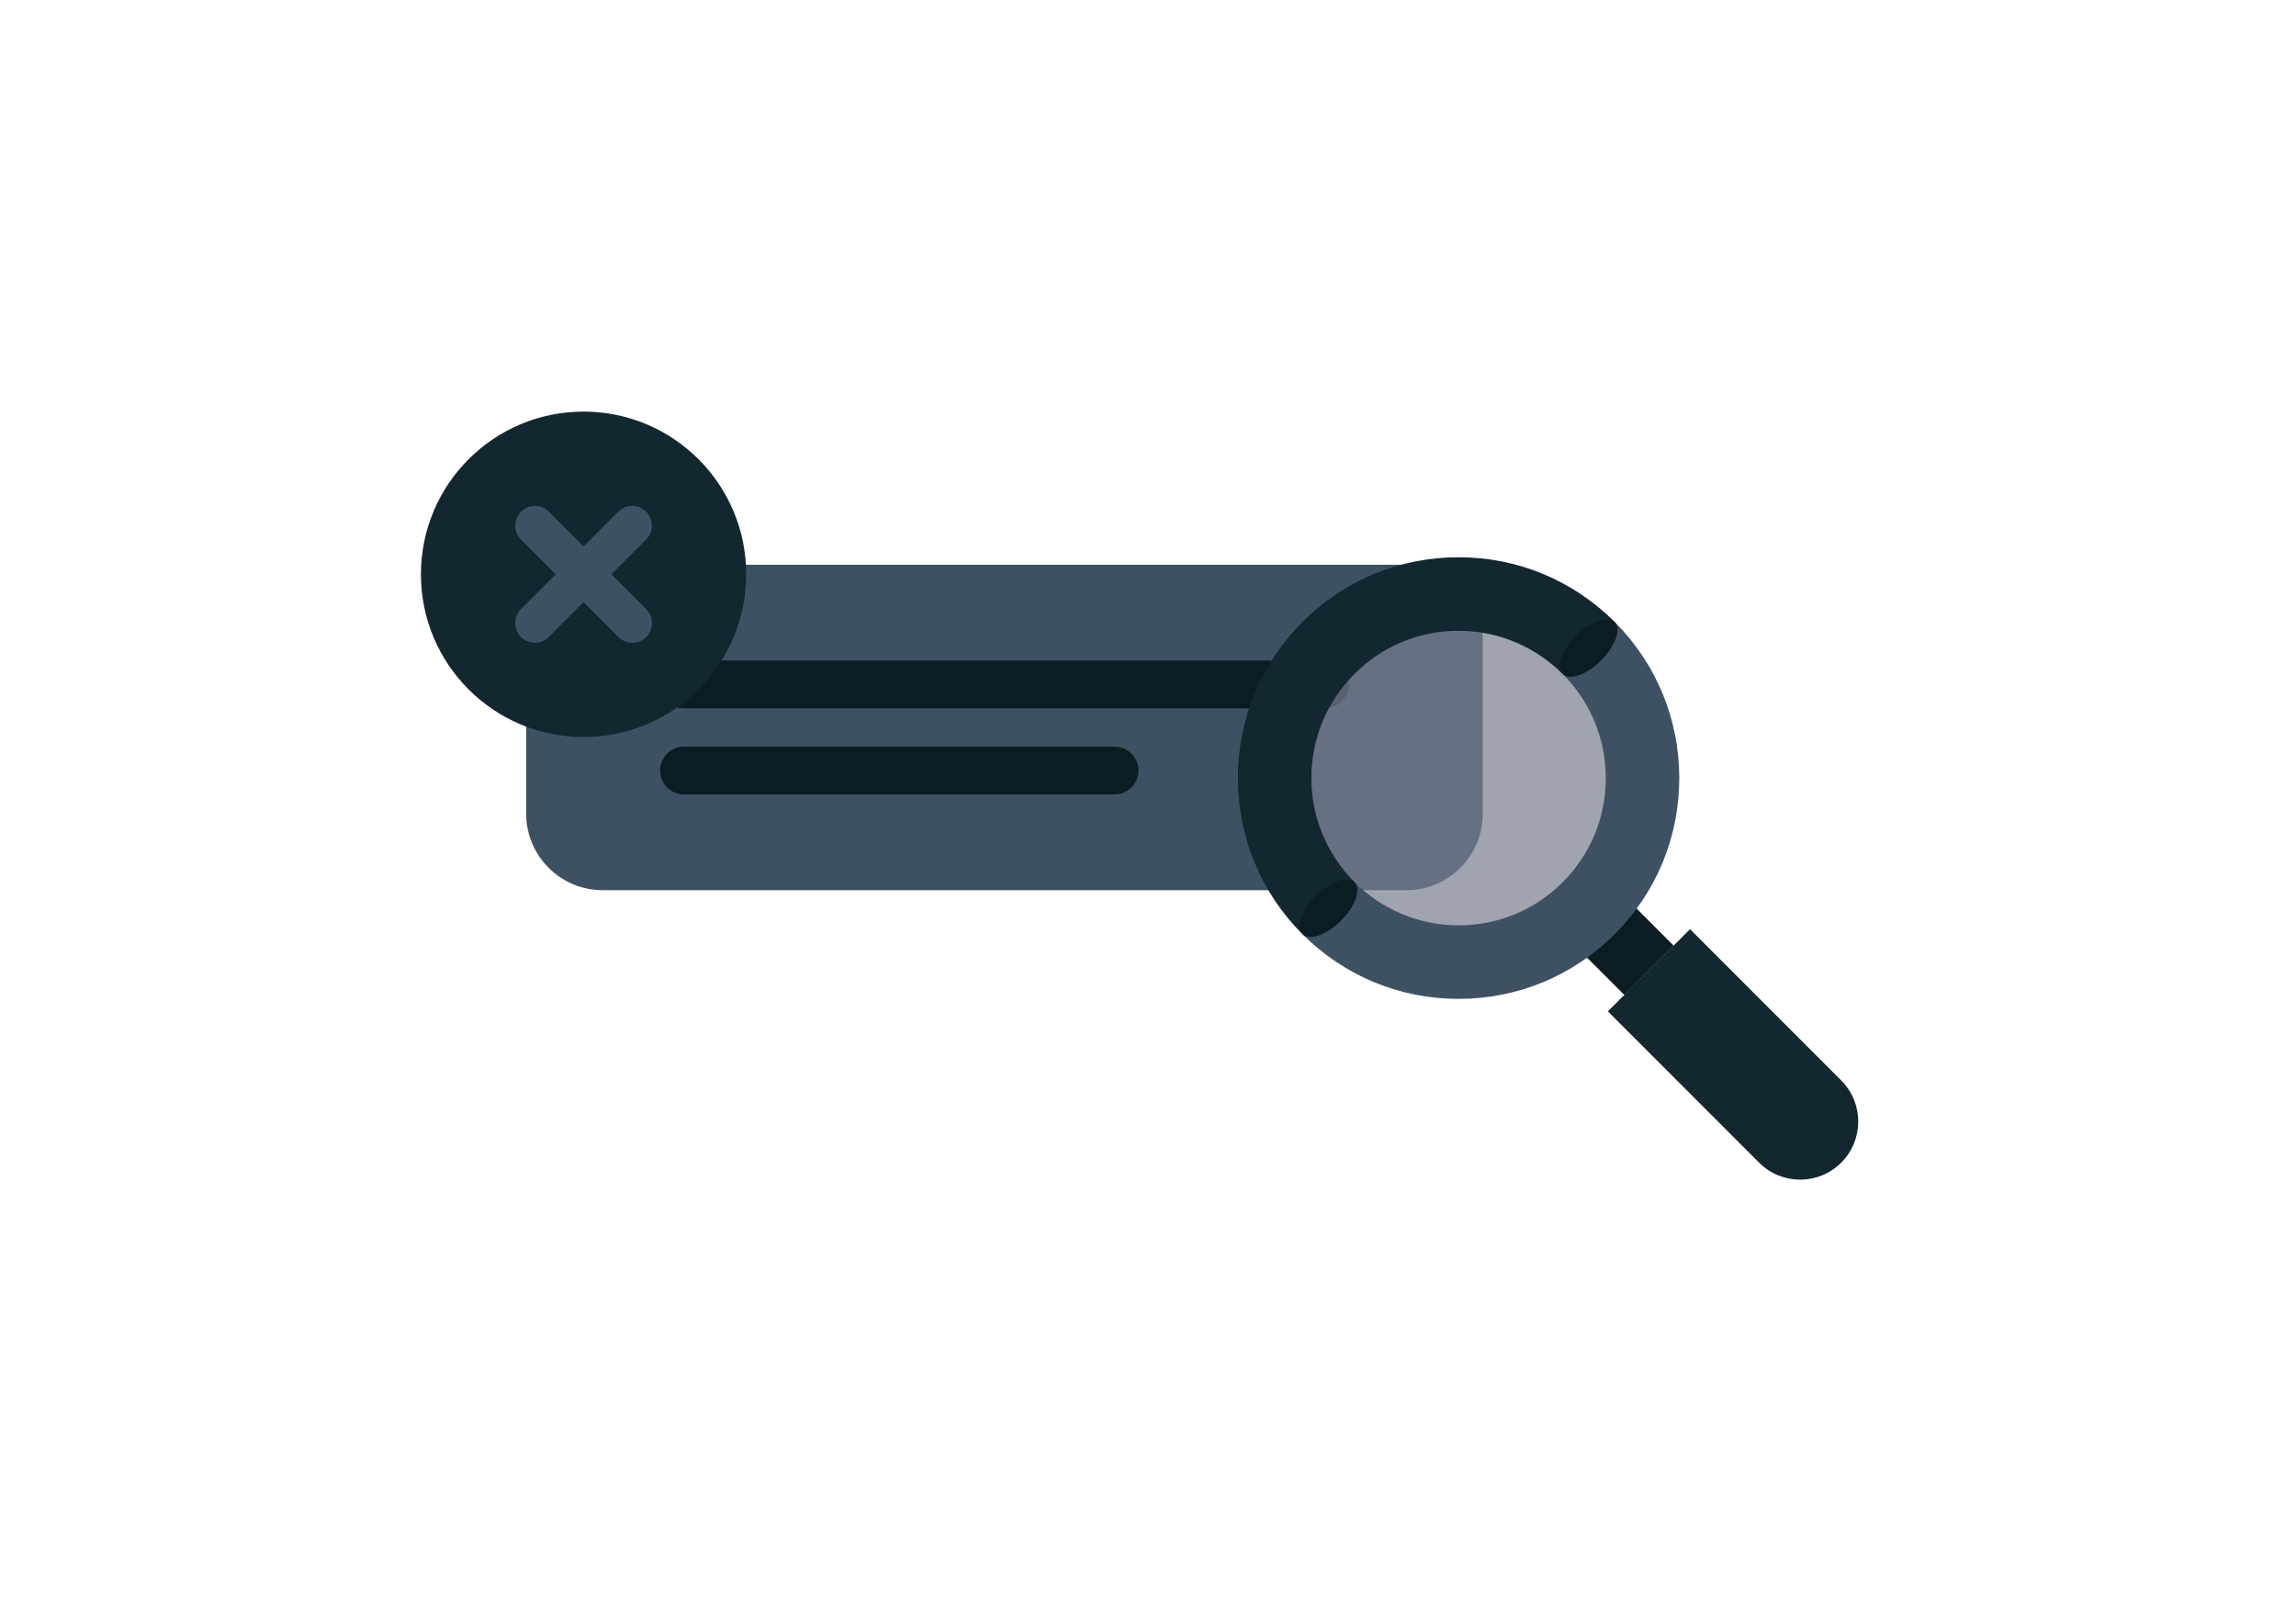
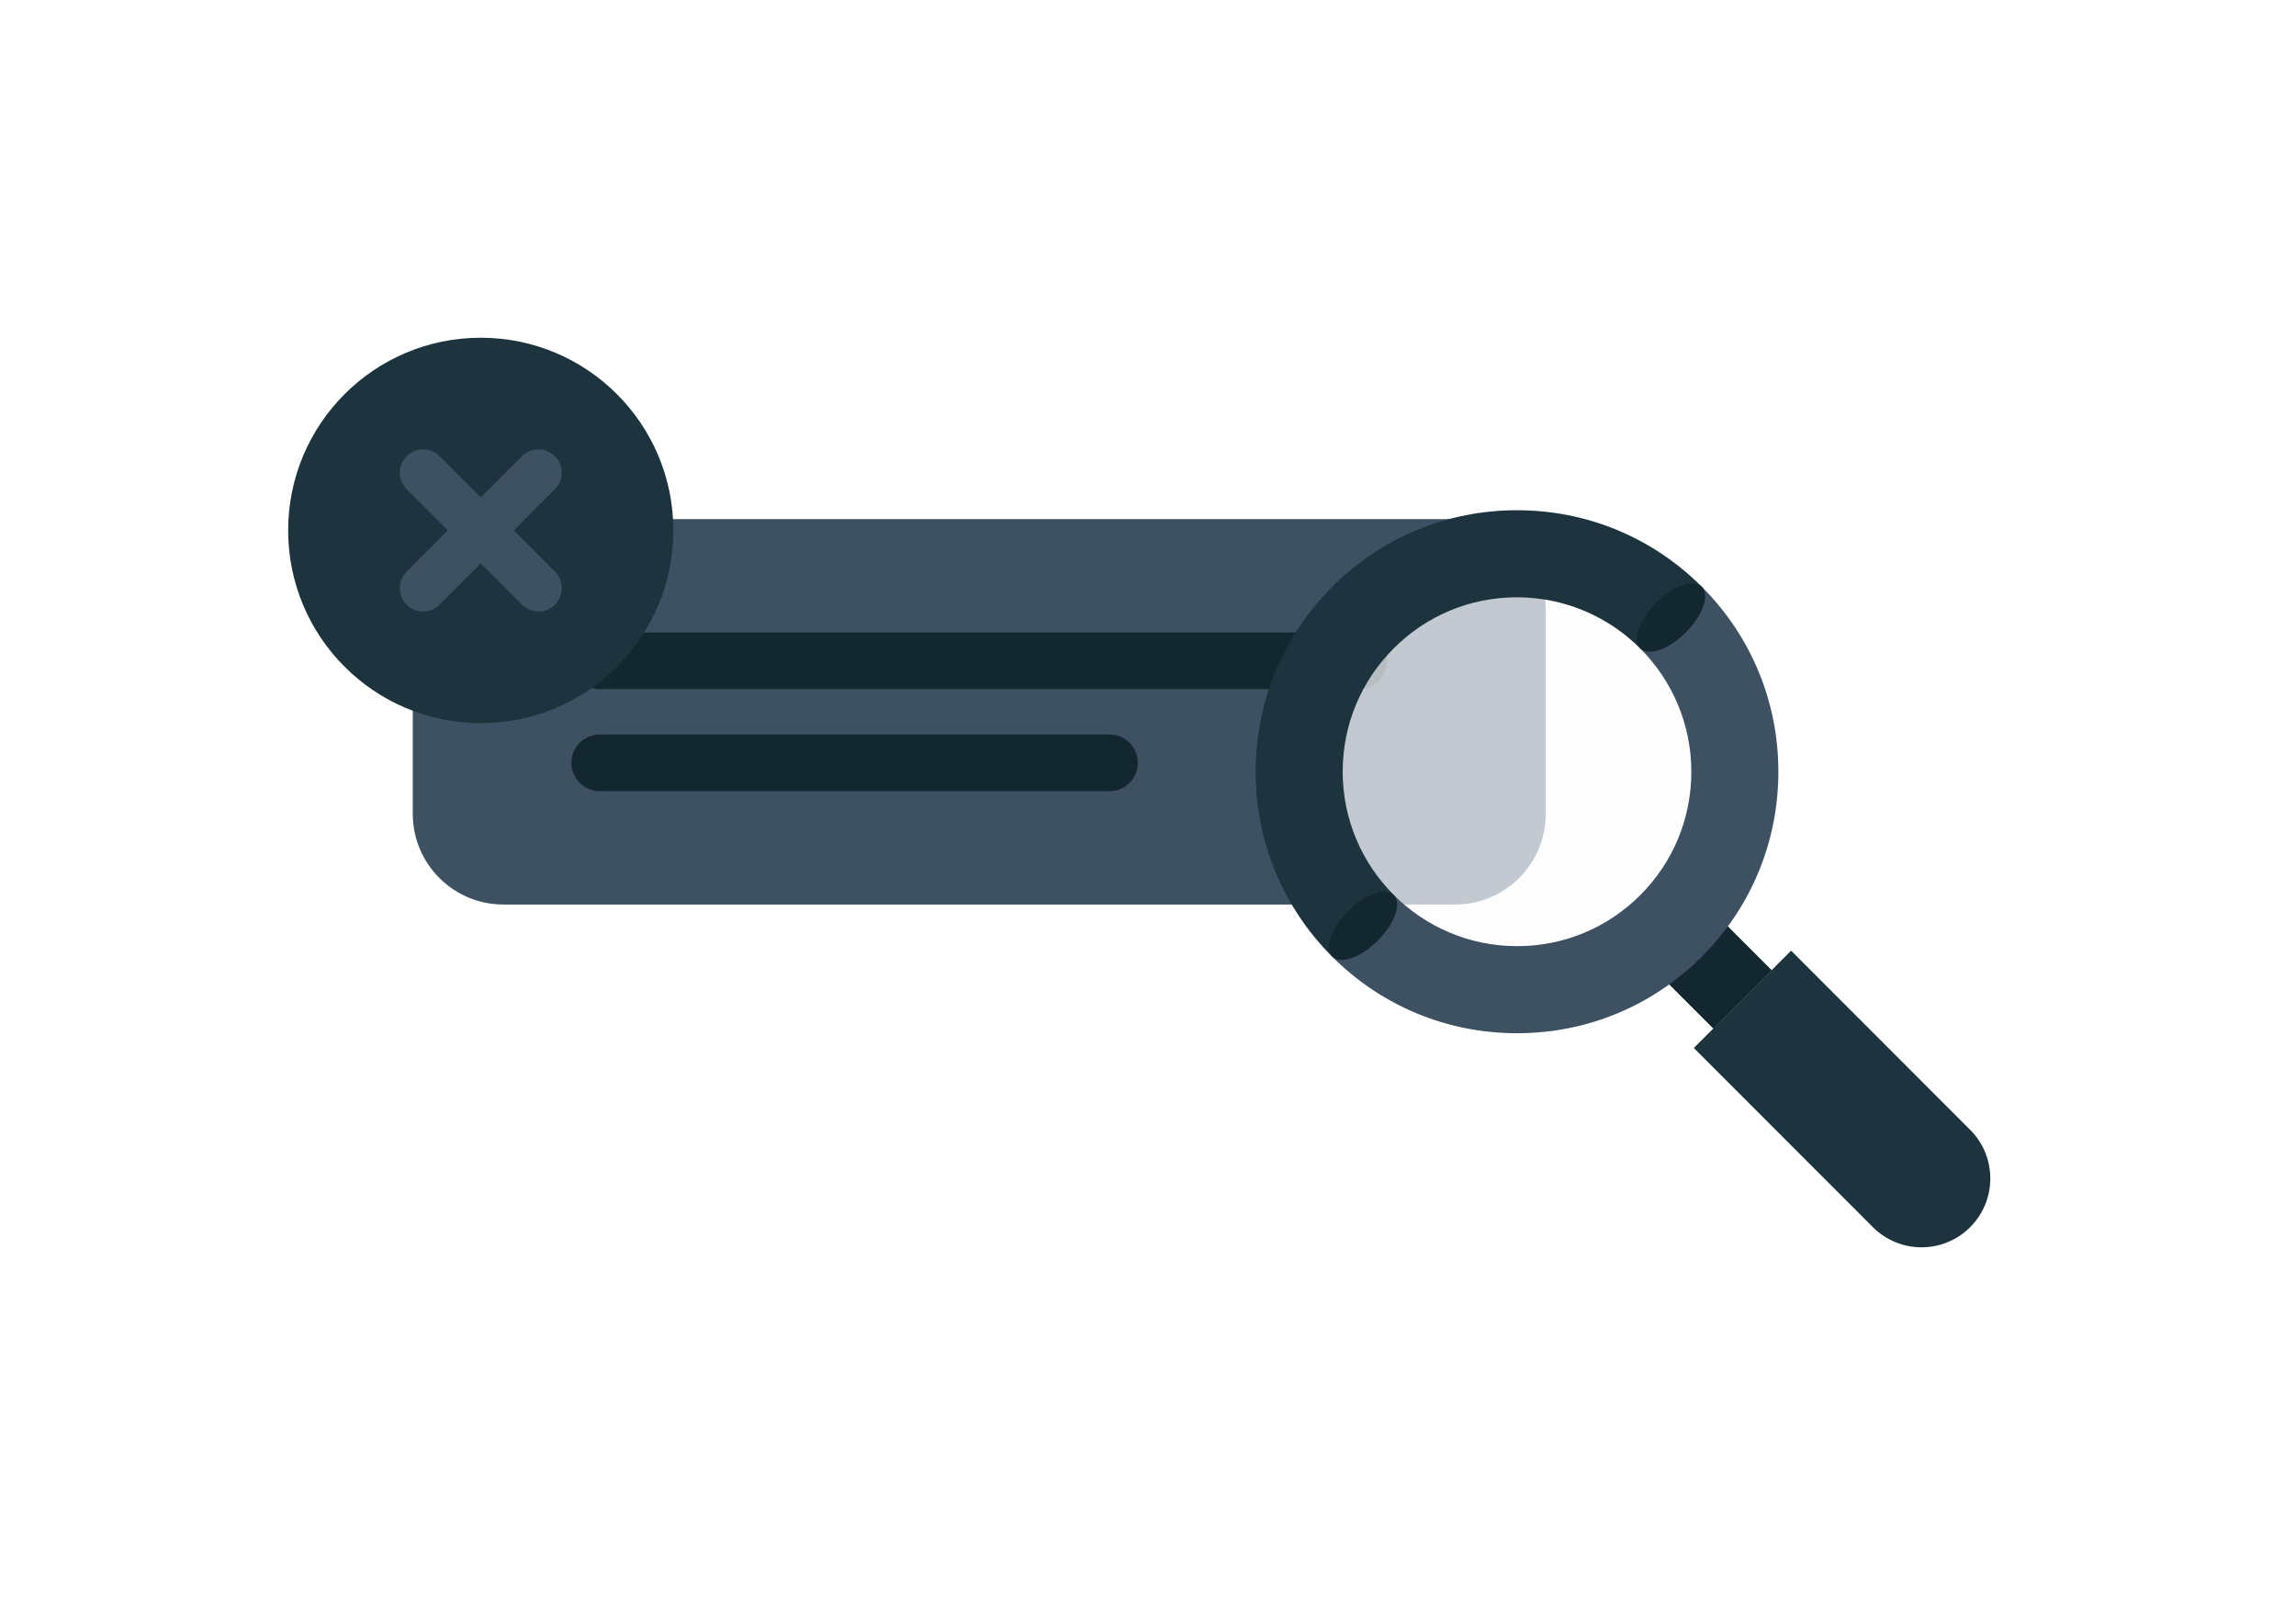
<svg xmlns="http://www.w3.org/2000/svg" width="741" height="519" viewBox="0 0 741 519" fill="none">
-   <path d="M169.812 206.982C169.812 193.333 180.871 182.268 194.513 182.268H453.863C467.504 182.268 478.563 193.333 478.563 206.982V262.589C478.563 276.238 467.504 287.303 453.863 287.303H194.512C180.871 287.303 169.812 276.238 169.812 262.589V206.982Z" fill="#3E5163" />
-   <path d="M213.037 220.883C213.037 216.618 216.493 213.16 220.756 213.16H427.618C431.881 213.16 435.337 216.618 435.337 220.883V220.883C435.337 225.149 431.881 228.607 427.618 228.607H220.756C216.493 228.607 213.037 225.149 213.037 220.883V220.883Z" fill="#0C1C23" />
-   <path d="M213.037 248.688C213.037 244.423 216.493 240.965 220.756 240.965H359.693C363.956 240.965 367.412 244.423 367.412 248.688V248.688C367.412 252.953 363.956 256.411 359.693 256.411H220.756C216.493 256.411 213.037 252.953 213.037 248.688V248.688Z" fill="#0C1C23" />
-   <path d="M240.825 185.358C240.825 214.363 217.325 237.876 188.337 237.876C159.349 237.876 135.85 214.363 135.85 185.358C135.85 156.353 159.349 132.84 188.337 132.84C217.325 132.84 240.825 156.353 240.825 185.358Z" fill="#132730" />
-   <path d="M199.564 165.136C202.044 162.654 206.065 162.654 208.546 165.136V165.136C211.026 167.618 211.026 171.641 208.546 174.123L177.109 205.578C174.629 208.059 170.608 208.059 168.128 205.578V205.578C165.647 203.096 165.647 199.072 168.128 196.591L199.564 165.136Z" fill="#3E5163" />
-   <path d="M208.548 196.59C211.028 199.072 211.028 203.096 208.548 205.577V205.577C206.068 208.059 202.047 208.059 199.566 205.577L168.13 174.123C165.65 171.641 165.65 167.618 168.13 165.136V165.136C170.61 162.654 174.632 162.654 177.112 165.136L208.548 196.59Z" fill="#3E5163" />
-   <path fill-rule="evenodd" clip-rule="evenodd" d="M524.257 321.138L496.426 293.29L512.332 277.375L540.163 305.222L524.257 321.138Z" fill="#0C1C23" />
-   <path opacity="0.7" d="M518.92 251.116C518.92 278.049 497.099 299.883 470.182 299.883C443.264 299.883 421.443 278.049 421.443 251.116C421.443 224.183 443.264 202.35 470.182 202.35C497.099 202.35 518.92 224.183 518.92 251.116Z" fill="#777E90" />
-   <path fill-rule="evenodd" clip-rule="evenodd" d="M594.227 375.232C586.907 382.557 575.038 382.557 567.717 375.232L518.92 326.406L545.43 299.881L594.227 348.706C601.548 356.031 601.548 367.907 594.227 375.232Z" fill="#132730" />
-   <path d="M420.367 301.512C433.818 314.97 451.71 322.381 470.736 322.382C489.762 322.382 507.654 314.972 521.104 301.513C534.555 288.055 541.961 270.153 541.961 251.116C541.96 232.08 534.553 214.177 521.103 200.718L504.309 217.521C512.918 226.134 518.241 238.012 518.242 251.116C518.242 263.807 513.308 275.753 504.333 284.733C495.359 293.713 483.431 298.661 470.736 298.649C457.64 298.649 445.757 293.311 437.16 284.709L420.379 301.5L420.367 301.512Z" fill="#3E5163" />
-   <path d="M521.103 200.718C507.652 187.26 489.759 179.848 470.734 179.848C451.708 179.848 433.828 187.247 420.366 200.716C406.915 214.175 399.509 232.077 399.509 251.114C399.51 270.15 406.916 288.053 420.367 301.512L437.16 284.709C428.552 276.095 423.229 264.218 423.228 251.114C423.228 238.423 428.162 226.477 437.136 217.497C446.111 208.517 458.039 203.569 470.734 203.581C483.83 203.581 495.713 208.919 504.31 217.521L521.091 200.73L521.103 200.718Z" fill="#132730" />
-   <path d="M432.788 297.149C437.422 292.512 439.374 286.948 437.149 284.721C434.924 282.494 429.363 284.448 424.729 289.085C420.095 293.722 418.142 299.286 420.367 301.512C422.593 303.739 428.154 301.785 432.788 297.149Z" fill="#0C1C23" />
-   <path d="M516.741 213.145C521.375 208.508 523.328 202.944 521.102 200.717C518.877 198.49 513.316 200.444 508.682 205.081C504.048 209.718 502.095 215.282 504.321 217.508C506.546 219.735 512.107 217.781 516.741 213.145Z" fill="#0C1C23" />
+   <path d="M133.221 196.804C133.221 180.64 146.317 167.536 162.472 167.536H469.612C485.767 167.536 498.863 180.64 498.863 196.804V262.658C498.863 278.822 485.767 291.926 469.612 291.926H162.472C146.317 291.926 133.221 278.822 133.221 262.658V196.804Z" fill="#3E5163" />
+   <path d="M184.41 213.267C184.41 208.216 188.503 204.121 193.551 204.121H438.531C443.58 204.121 447.673 208.216 447.673 213.267V213.267C447.673 218.318 443.58 222.413 438.531 222.413H193.551C188.503 222.413 184.41 218.318 184.41 213.267V213.267Z" fill="#132730" />
+   <path d="M184.41 246.195C184.41 241.144 188.503 237.049 193.551 237.049H358.09C363.139 237.049 367.231 241.144 367.231 246.195V246.195C367.231 251.247 363.139 255.342 358.09 255.342H193.551C188.503 255.342 184.41 251.247 184.41 246.195V246.195Z" fill="#132730" />
+   <path d="M217.318 171.195C217.318 205.545 189.489 233.39 155.159 233.39C120.83 233.39 93 205.545 93 171.195C93 136.846 120.83 109 155.159 109C189.489 109 217.318 136.846 217.318 171.195Z" fill="#1D343F" />
+   <path d="M168.455 147.247C171.392 144.308 176.155 144.308 179.092 147.247V147.247C182.029 150.186 182.029 154.951 179.092 157.89L141.863 195.141C138.926 198.08 134.163 198.08 131.226 195.141V195.141C128.289 192.202 128.289 187.437 131.226 184.498L168.455 147.247Z" fill="#3E5163" />
+   <path d="M179.095 184.498C182.032 187.437 182.032 192.202 179.095 195.141V195.141C176.157 198.08 171.395 198.08 168.458 195.141L131.229 157.89C128.292 154.951 128.292 150.186 131.229 147.247V147.247C134.166 144.308 138.928 144.308 141.866 147.247L179.095 184.498Z" fill="#3E5163" />
+   <path fill-rule="evenodd" clip-rule="evenodd" d="M552.978 331.995L520.018 299.016L538.855 280.168L571.815 313.147L552.978 331.995Z" fill="#132730" />
+   <path opacity="0.7" d="M546.657 249.071C546.657 280.967 520.815 306.824 488.938 306.824C457.061 306.824 431.219 280.967 431.219 249.071C431.219 217.175 457.061 191.318 488.938 191.318C520.815 191.318 546.657 217.175 546.657 249.071Z" fill="#FCFCFD" />
+   <path fill-rule="evenodd" clip-rule="evenodd" d="M635.84 396.057C627.171 404.731 613.115 404.731 604.445 396.057L546.656 338.235L578.051 306.821L635.84 364.644C644.51 373.318 644.51 387.382 635.84 396.057Z" fill="#1D343F" />
+   <path d="M429.943 308.753C445.873 324.692 467.062 333.468 489.594 333.469C512.125 333.469 533.314 324.693 549.243 308.755C565.172 292.817 573.943 271.616 573.942 249.071C573.942 226.527 565.17 205.325 549.241 189.386L529.353 209.285C539.548 219.486 545.852 233.553 545.853 249.071C545.853 264.1 540.01 278.248 529.382 288.882C518.754 299.517 504.627 305.377 489.593 305.363C474.084 305.363 460.012 299.041 449.831 288.854L429.957 308.739L429.943 308.753Z" fill="#3E5163" />
+   <path d="M549.241 189.386C533.312 173.448 512.122 164.671 489.591 164.67C467.06 164.67 445.884 173.432 429.942 189.384C414.013 205.322 405.242 226.524 405.242 249.068C405.243 271.612 414.014 292.814 429.944 308.753L449.831 288.854C439.636 278.653 433.332 264.586 433.332 249.068C433.332 234.039 439.174 219.891 449.803 209.257C460.431 198.622 474.557 192.763 489.591 192.776C505.1 192.777 519.172 199.098 529.354 209.285L549.228 189.4L549.241 189.386Z" fill="#1D343F" />
+   <path d="M444.653 303.585C450.141 298.094 452.453 291.505 449.818 288.868C447.182 286.231 440.597 288.545 435.109 294.036C429.621 299.527 427.308 306.116 429.944 308.753C432.579 311.39 439.165 309.077 444.653 303.585Z" fill="#132730" />
+   <path d="M544.077 204.103C549.565 198.611 551.877 192.022 549.242 189.385C546.606 186.748 540.021 189.062 534.533 194.553C529.045 200.044 526.732 206.633 529.368 209.27C532.003 211.907 538.589 209.594 544.077 204.103Z" fill="#132730" />
</svg>
